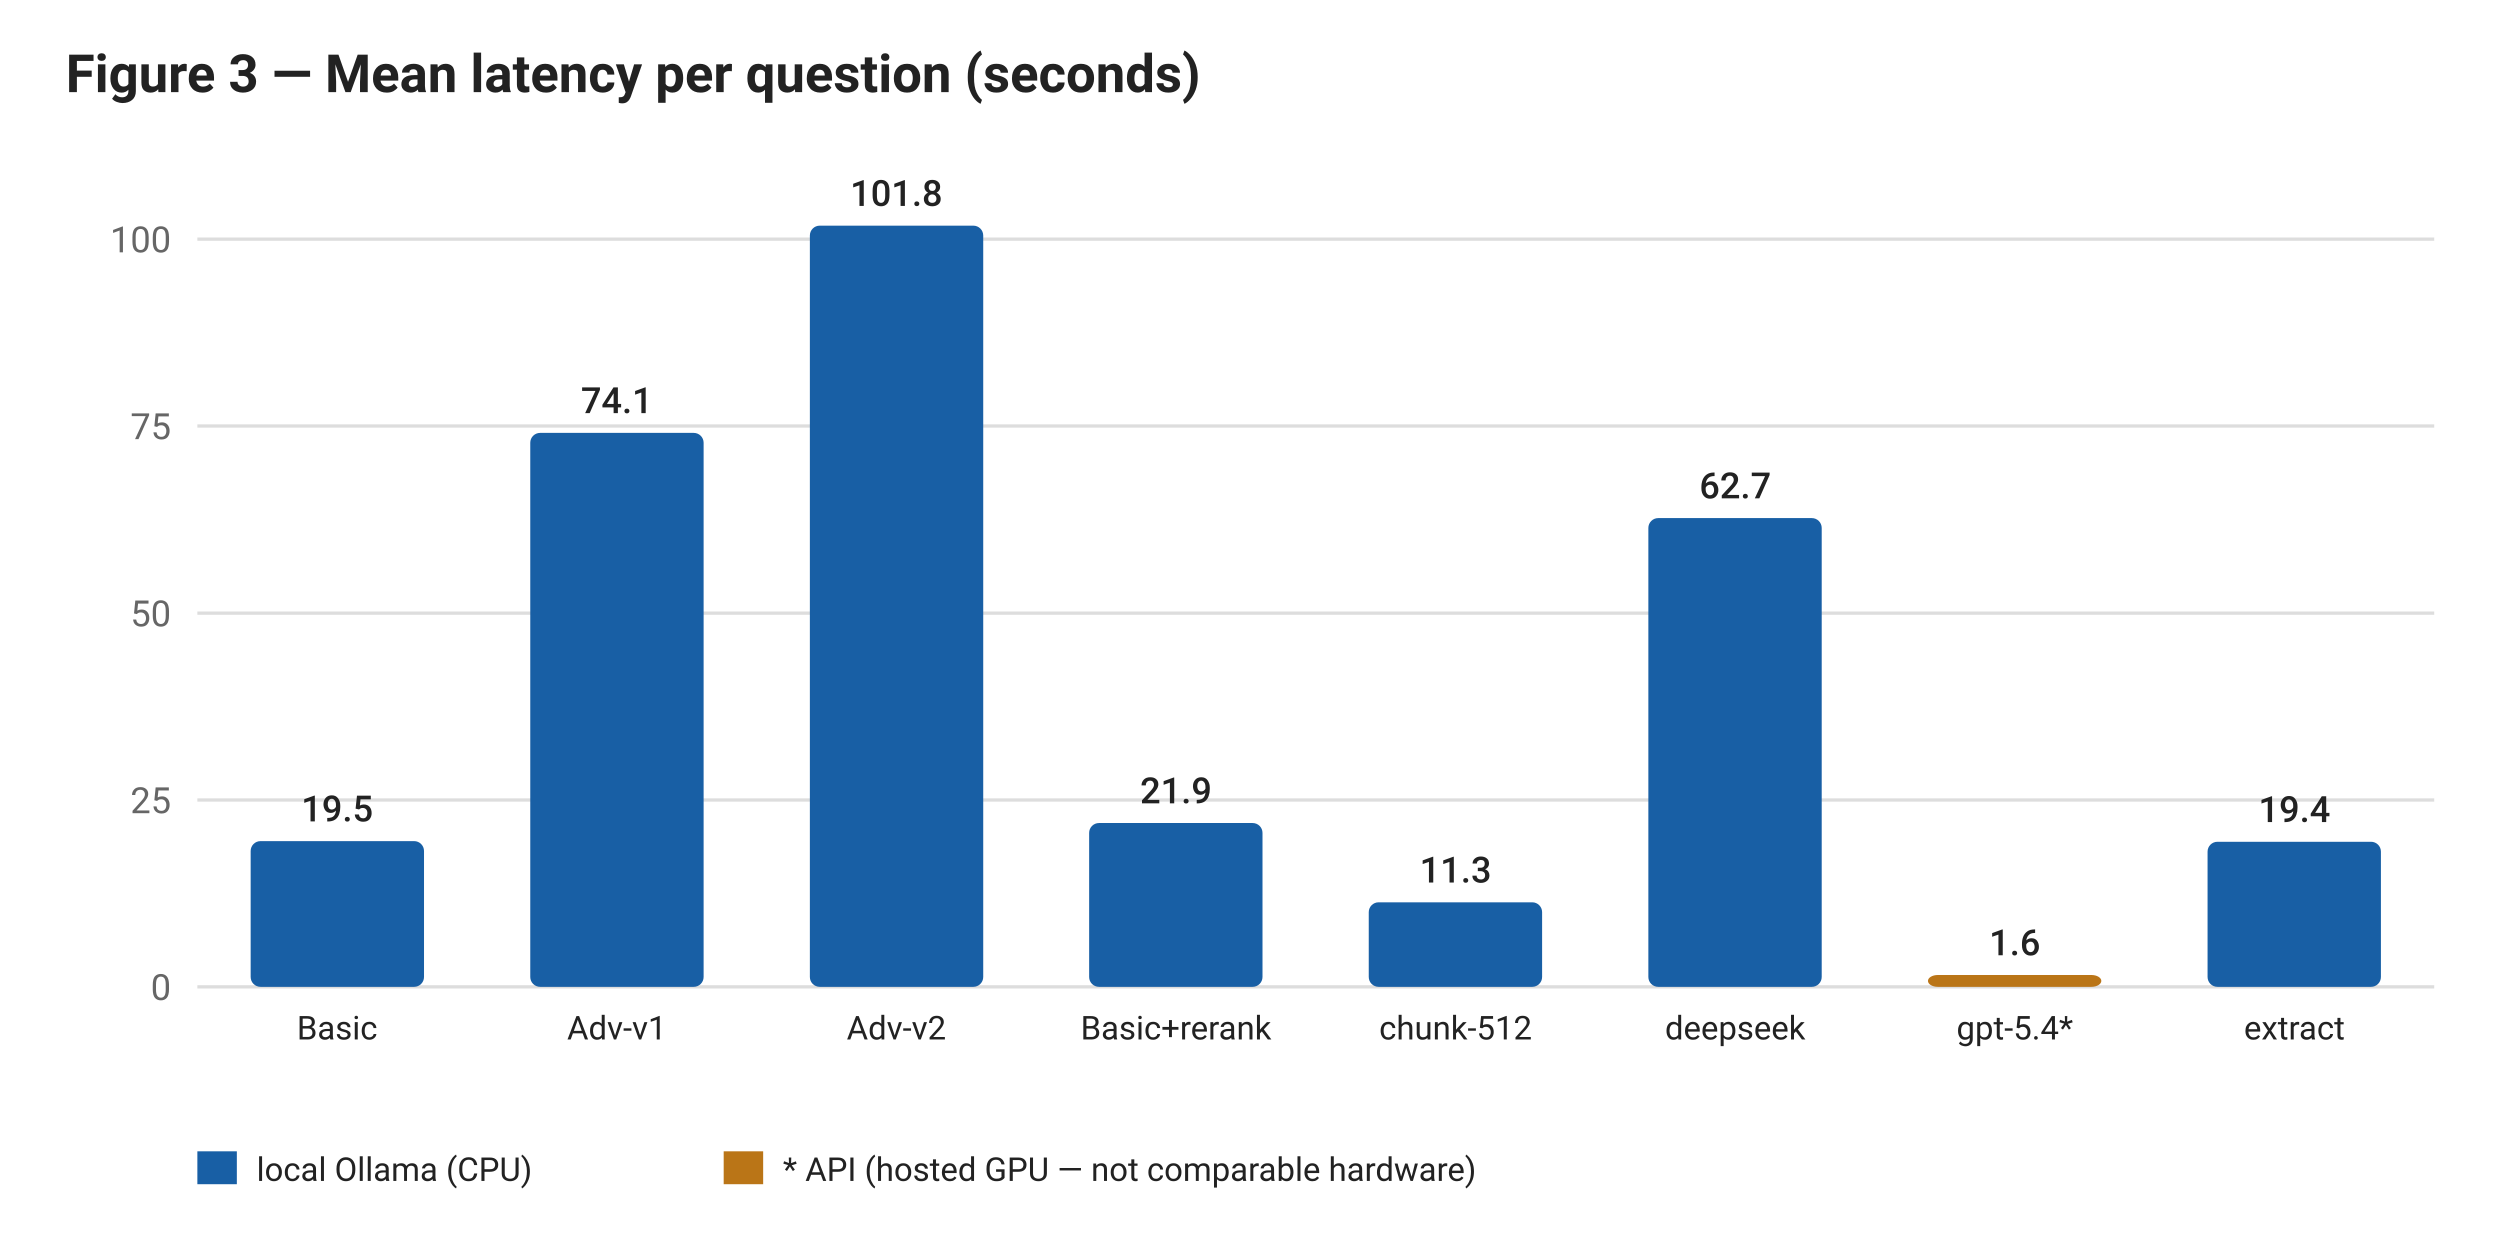
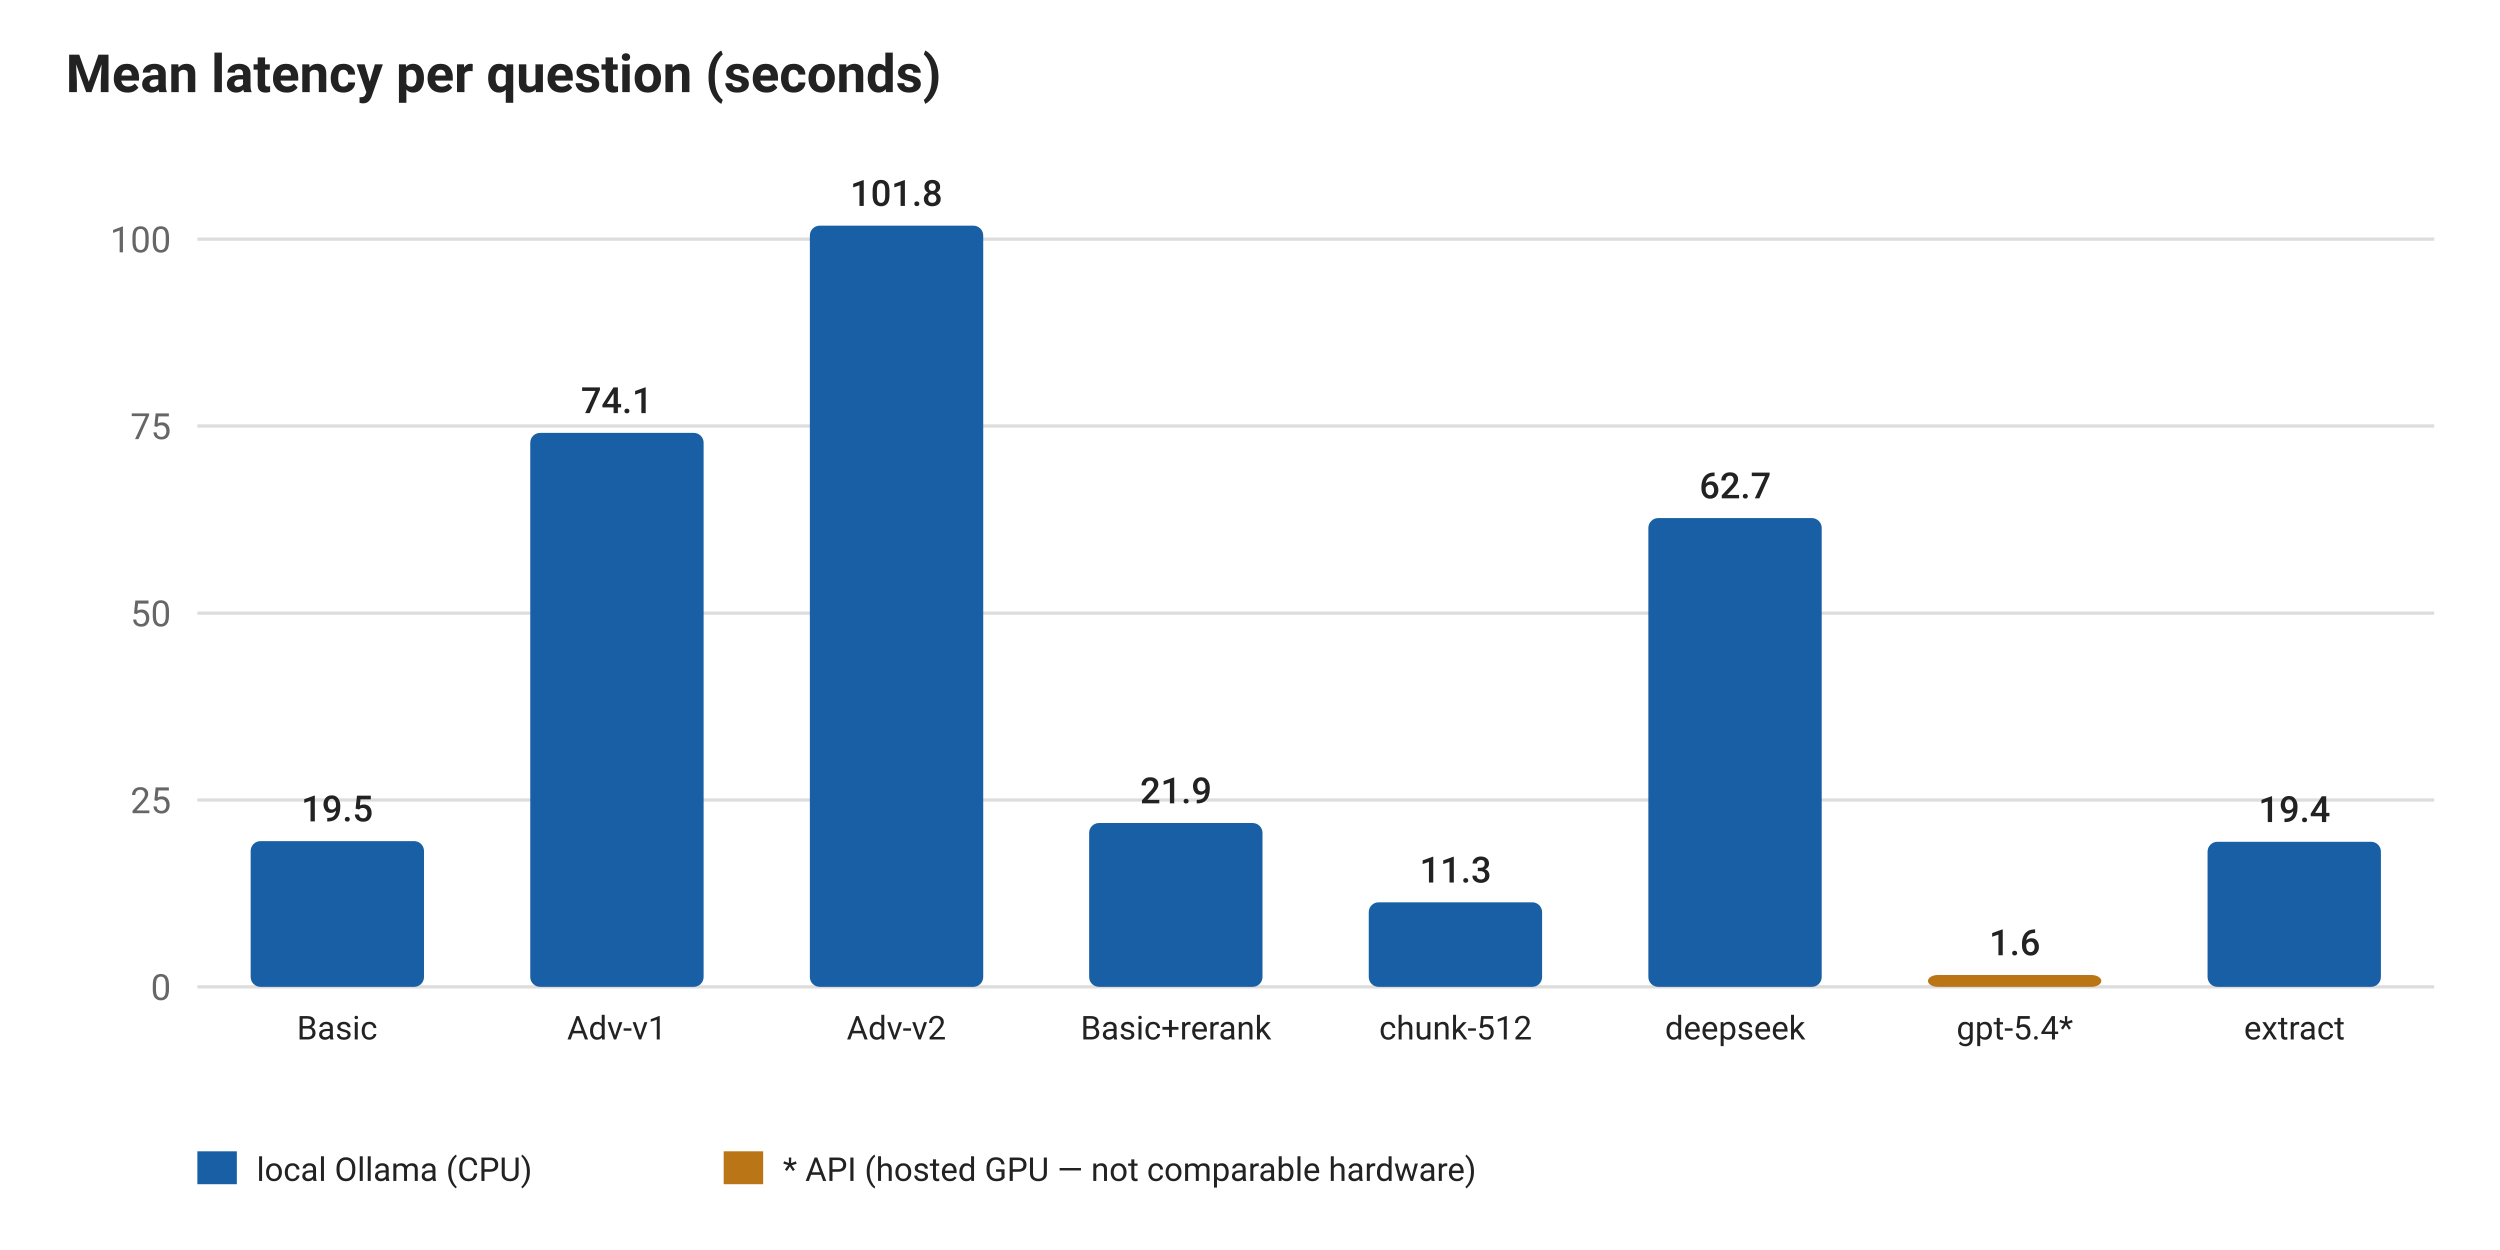
<svg xmlns="http://www.w3.org/2000/svg" width="760" height="380" viewBox="0 0 760 380" font-family="-apple-system,BHF,Segoe UI,Roboto,Helvetica,Arial,sans-serif">
  <rect width="760" height="380" fill="white" />
-   <text x="20.0" y="28.0" font-size="16" text-anchor="start" fill="#222222" font-weight="600">Figure 3 — Mean latency per question (seconds)</text>
+   <text x="20.0" y="28.0" font-size="16" text-anchor="start" fill="#222222" font-weight="600">Mean latency per question (seconds)</text>
  <line x1="60.0" y1="300.0" x2="740.0" y2="300.0" stroke="#dddddd" stroke-width="1" />
  <text x="52.0" y="304.0" font-size="11" text-anchor="end" fill="#666666" font-weight="400">0</text>
  <line x1="60.0" y1="243.2" x2="740.0" y2="243.2" stroke="#dddddd" stroke-width="1" />
  <text x="52.0" y="247.2" font-size="11" text-anchor="end" fill="#666666" font-weight="400">25</text>
  <line x1="60.0" y1="186.4" x2="740.0" y2="186.4" stroke="#dddddd" stroke-width="1" />
  <text x="52.0" y="190.4" font-size="11" text-anchor="end" fill="#666666" font-weight="400">50</text>
  <line x1="60.0" y1="129.5" x2="740.0" y2="129.5" stroke="#dddddd" stroke-width="1" />
  <text x="52.0" y="133.5" font-size="11" text-anchor="end" fill="#666666" font-weight="400">75</text>
  <line x1="60.0" y1="72.7" x2="740.0" y2="72.7" stroke="#dddddd" stroke-width="1" />
  <text x="52.0" y="76.7" font-size="11" text-anchor="end" fill="#666666" font-weight="400">100</text>
  <rect x="76.2" y="255.7" width="52.7" height="44.3" fill="#185FA5" stroke="none" stroke-width="1" rx="3" />
  <text x="102.5" y="249.7" font-size="11" text-anchor="middle" fill="#222222" font-weight="500">19.5</text>
  <text x="102.5" y="316.0" font-size="10" text-anchor="middle" fill="#222222" font-weight="400">Basic</text>
  <rect x="161.2" y="131.6" width="52.7" height="168.4" fill="#185FA5" stroke="none" stroke-width="1" rx="3" />
  <text x="187.5" y="125.6" font-size="11" text-anchor="middle" fill="#222222" font-weight="500">74.1</text>
  <text x="187.5" y="316.0" font-size="10" text-anchor="middle" fill="#222222" font-weight="400">Adv-v1</text>
  <rect x="246.2" y="68.6" width="52.7" height="231.4" fill="#185FA5" stroke="none" stroke-width="1" rx="3" />
  <text x="272.5" y="62.6" font-size="11" text-anchor="middle" fill="#222222" font-weight="500">101.8</text>
  <text x="272.5" y="316.0" font-size="10" text-anchor="middle" fill="#222222" font-weight="400">Adv-v2</text>
  <rect x="331.1" y="250.2" width="52.7" height="49.8" fill="#185FA5" stroke="none" stroke-width="1" rx="3" />
  <text x="357.5" y="244.2" font-size="11" text-anchor="middle" fill="#222222" font-weight="500">21.9</text>
  <text x="357.5" y="316.0" font-size="10" text-anchor="middle" fill="#222222" font-weight="400">Basic+rerank</text>
  <rect x="416.1" y="274.3" width="52.7" height="25.7" fill="#185FA5" stroke="none" stroke-width="1" rx="3" />
  <text x="442.5" y="268.3" font-size="11" text-anchor="middle" fill="#222222" font-weight="500">11.3</text>
  <text x="442.5" y="316.0" font-size="10" text-anchor="middle" fill="#222222" font-weight="400">chunk-512</text>
  <rect x="501.1" y="157.5" width="52.7" height="142.5" fill="#185FA5" stroke="none" stroke-width="1" rx="3" />
  <text x="527.5" y="151.5" font-size="11" text-anchor="middle" fill="#222222" font-weight="500">62.7</text>
  <text x="527.5" y="316.0" font-size="10" text-anchor="middle" fill="#222222" font-weight="400">deepseek</text>
  <rect x="586.1" y="296.4" width="52.7" height="3.6" fill="#BA7517" stroke="none" stroke-width="1" rx="3" />
  <text x="612.5" y="290.4" font-size="11" text-anchor="middle" fill="#222222" font-weight="500">1.6</text>
  <text x="612.5" y="316.0" font-size="10" text-anchor="middle" fill="#222222" font-weight="400">gpt-5.4*</text>
  <rect x="671.1" y="255.9" width="52.7" height="44.1" fill="#185FA5" stroke="none" stroke-width="1" rx="3" />
  <text x="697.5" y="249.9" font-size="11" text-anchor="middle" fill="#222222" font-weight="500">19.4</text>
  <text x="697.5" y="316.0" font-size="10" text-anchor="middle" fill="#222222" font-weight="400">extract</text>
  <rect x="60.0" y="350.0" width="12.0" height="10.0" fill="#185FA5" stroke="none" stroke-width="1" rx="0" />
  <text x="78.0" y="359.0" font-size="10" text-anchor="start" fill="#222222" font-weight="400">local Ollama (CPU)</text>
  <rect x="220.0" y="350.0" width="12.0" height="10.0" fill="#BA7517" stroke="none" stroke-width="1" rx="0" />
  <text x="238.0" y="359.0" font-size="10" text-anchor="start" fill="#222222" font-weight="400">* API (hosted GPU — not comparable hardware)</text>
</svg>
